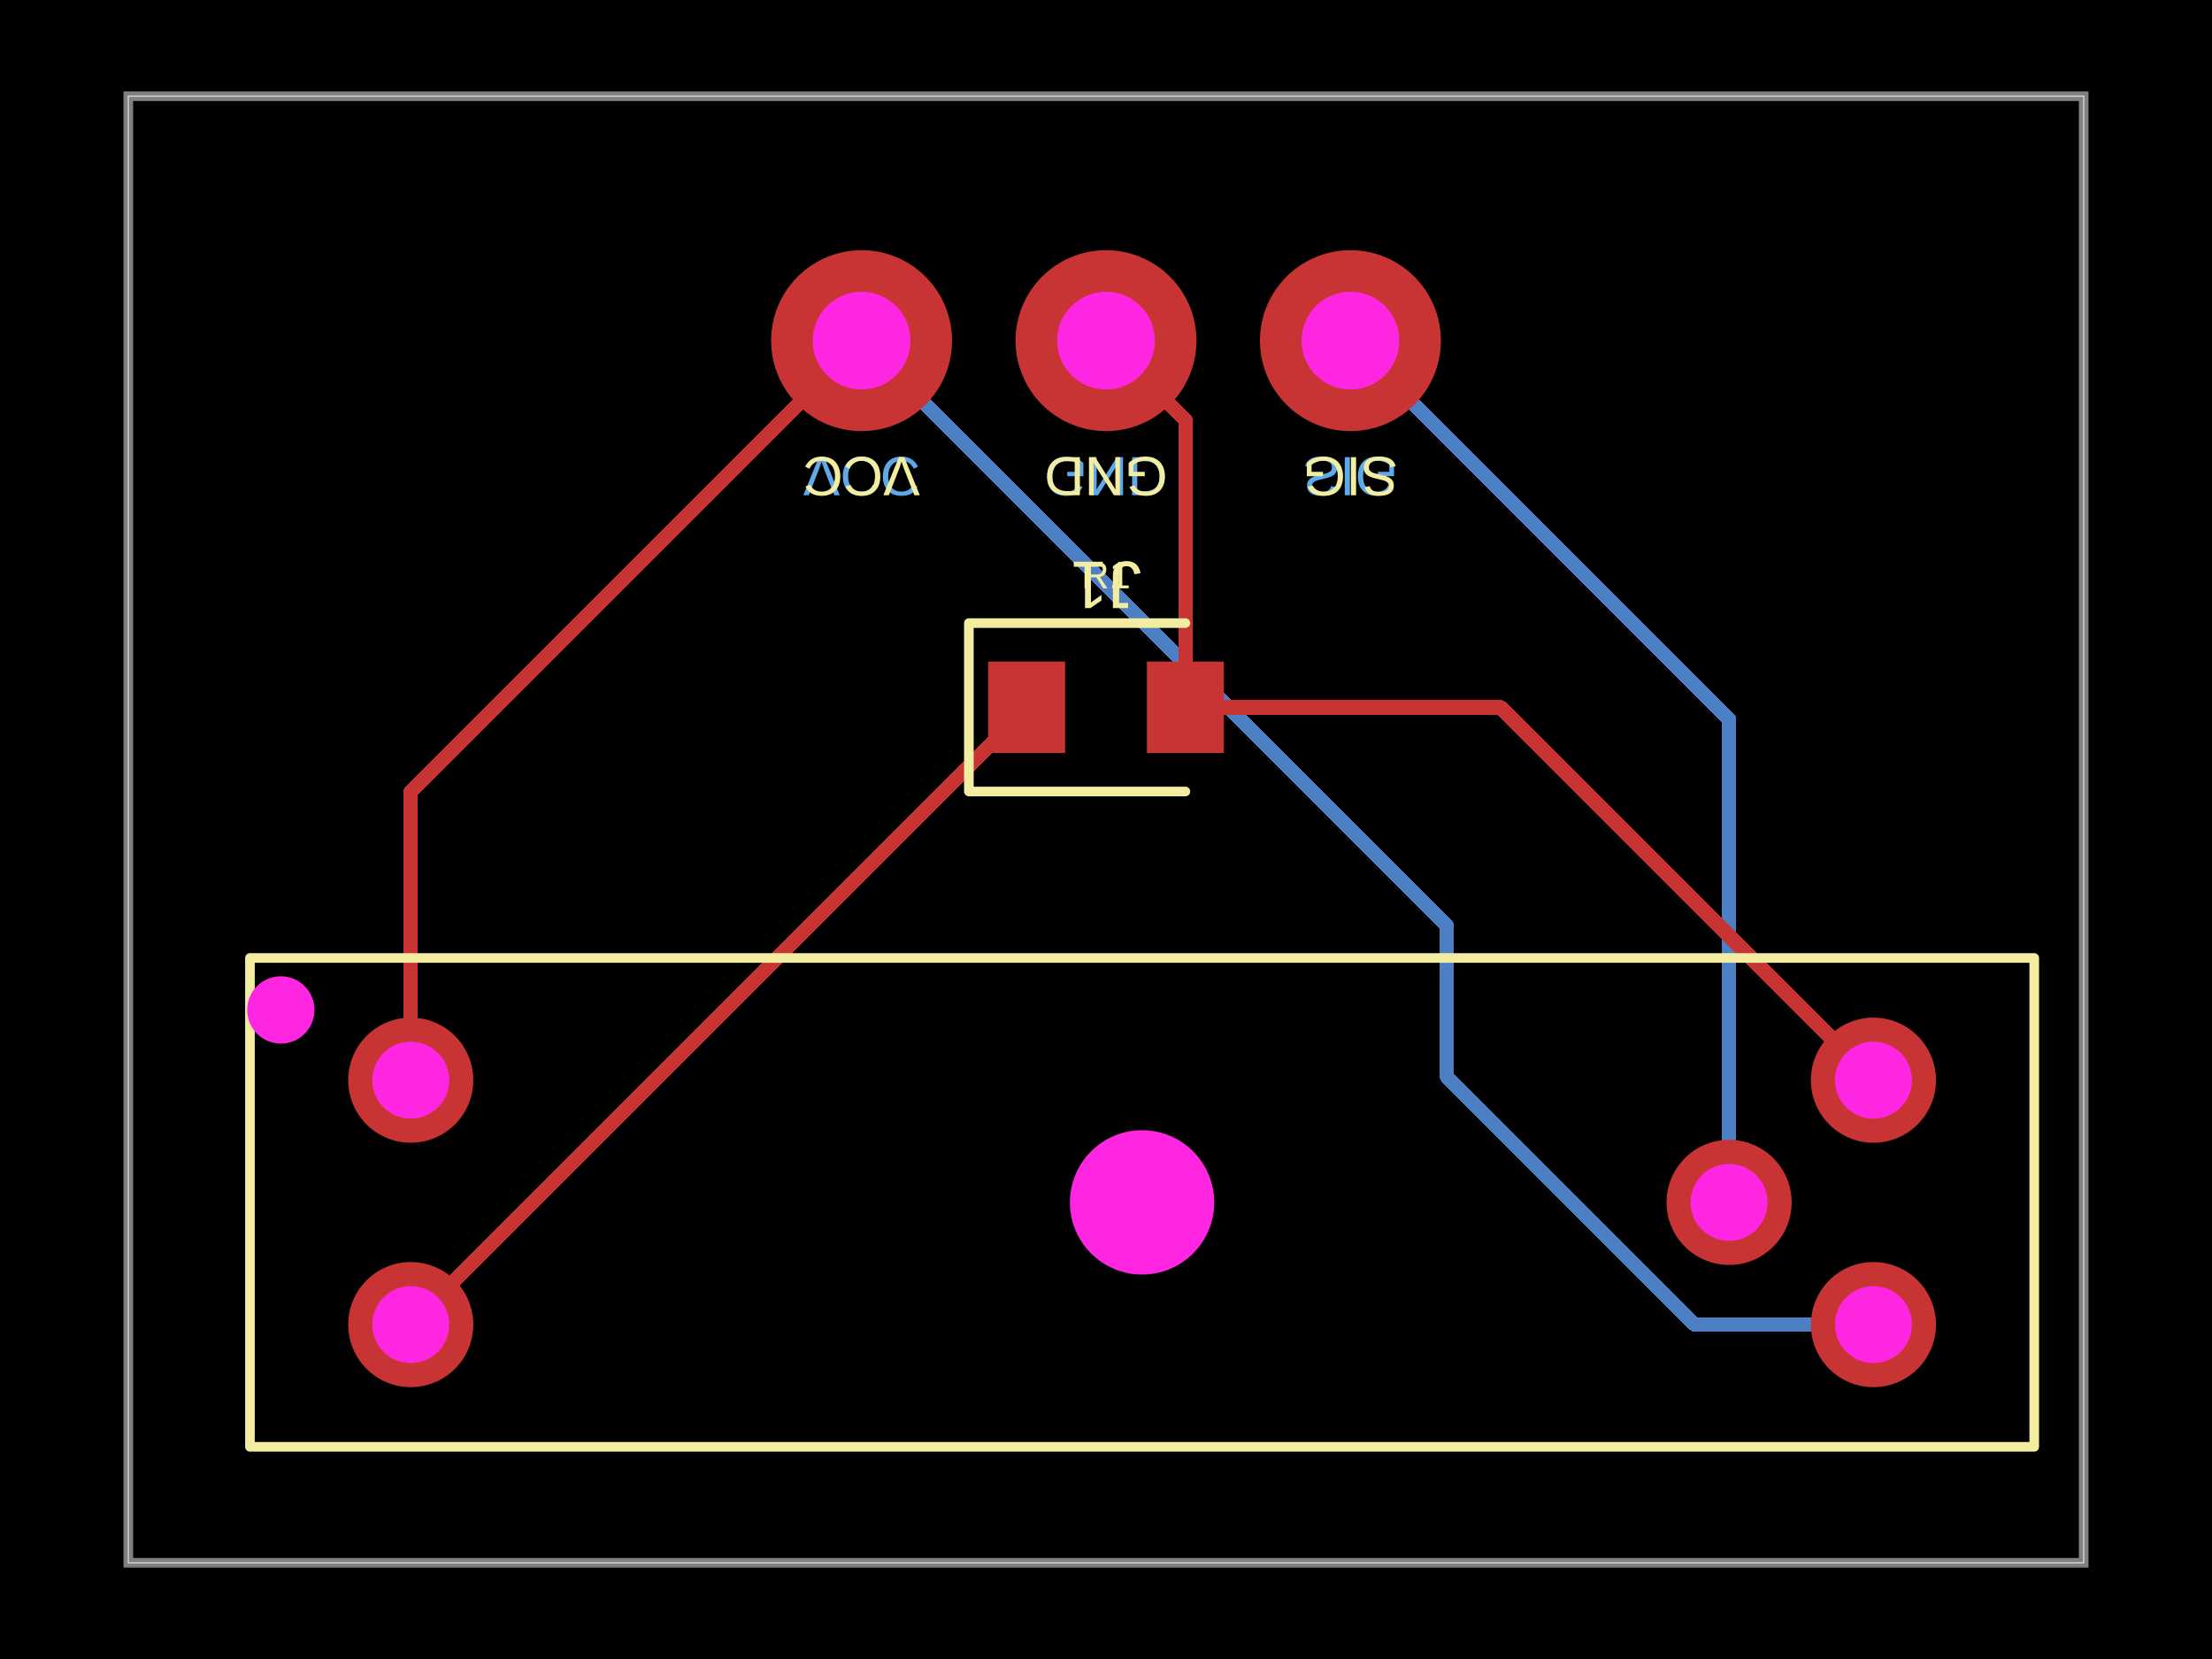
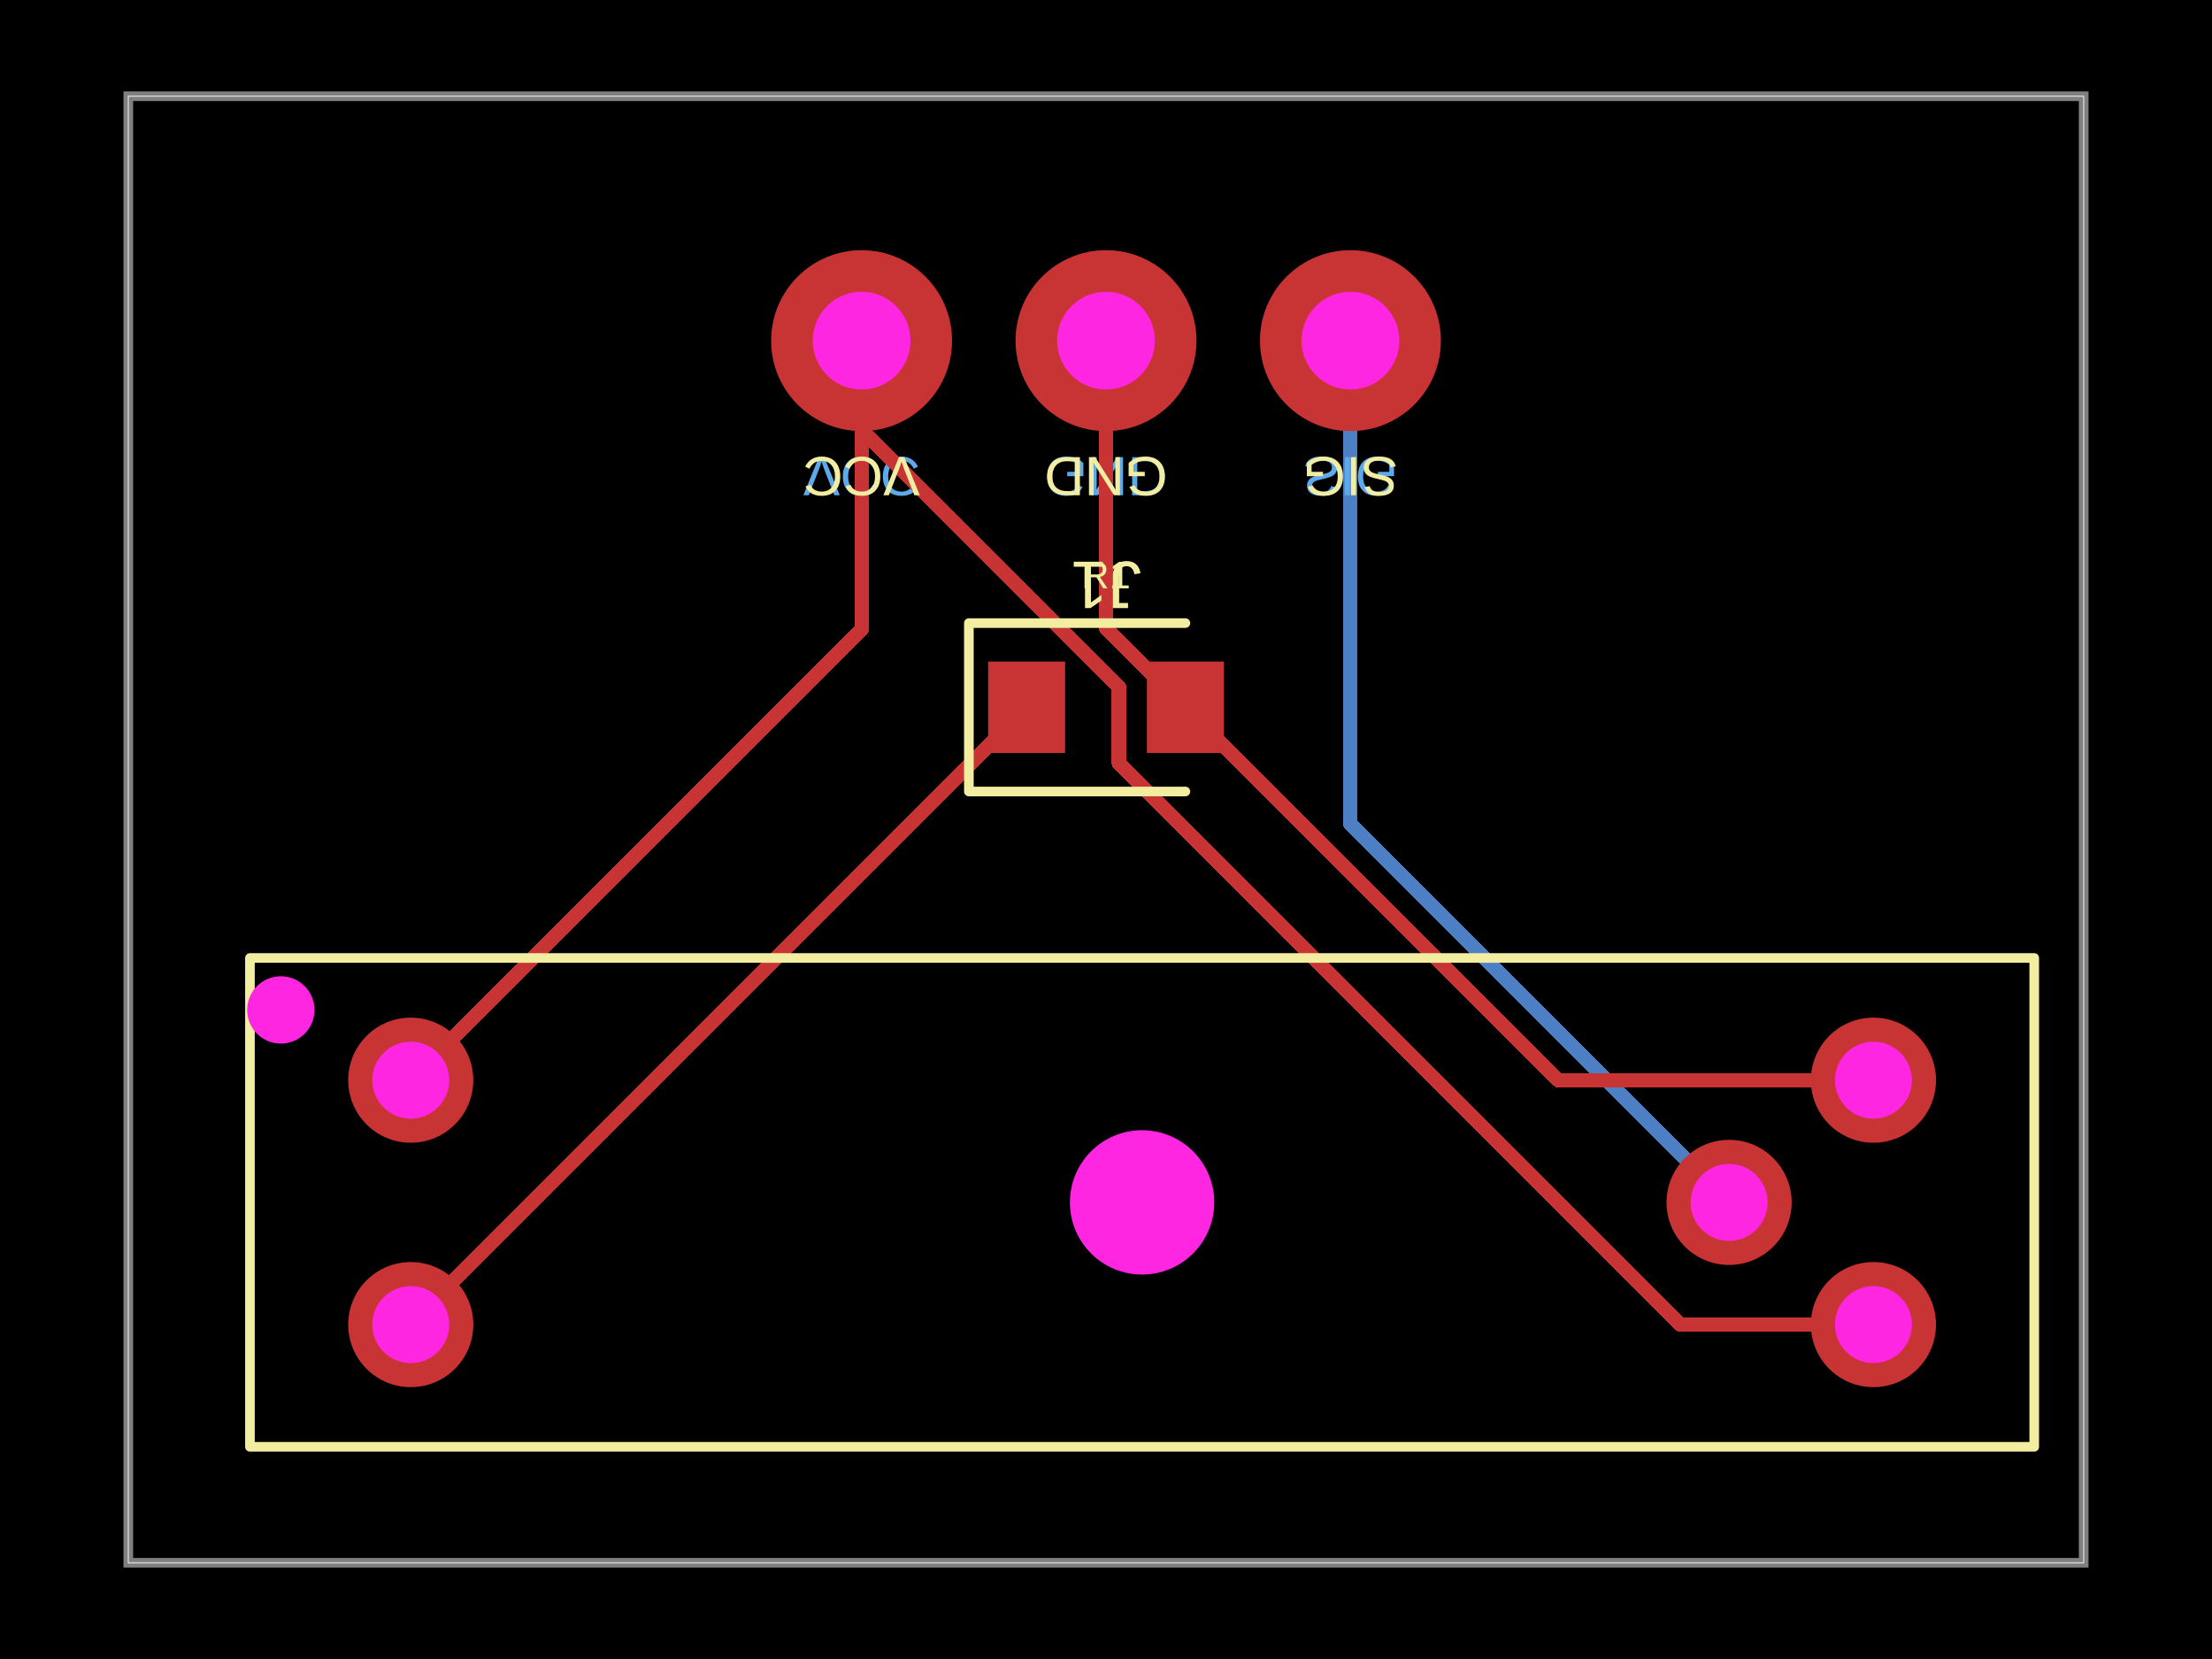
- <svg xmlns="http://www.w3.org/2000/svg" width="800" height="600" data-software-used-string="@tscircuit/core@0.0.931">
+ <svg xmlns="http://www.w3.org/2000/svg" width="800" height="600" data-software-used-string="@tscircuit/core@0.0.955">
  <style />
  <rect class="boundary" x="0" y="0" fill="#000" width="800" height="600" data-type="pcb_background" data-pcb-layer="global" />
  <rect class="pcb-boundary" fill="none" stroke="#fff" stroke-width="0.3" x="46.404" y="34.803" width="707.193" height="530.394" data-type="pcb_boundary" data-pcb-layer="global" />
  <path class="pcb-board" d="M 46.404 565.197 L 753.596 565.197 L 753.596 34.803 L 46.404 34.803 Z" fill="none" stroke="rgba(255, 255, 255, 0.5)" stroke-width="3.48" data-type="pcb_board" data-pcb-layer="board" />
-   <path class="pcb-trace" stroke="rgb(77, 127, 196)" fill="none" d="M 625.35 434.861 L 625.35 260.153" stroke-width="5.22" stroke-linecap="round" stroke-linejoin="round" shape-rendering="crispEdges" data-type="pcb_trace" data-pcb-layer="bottom" />
-   <path class="pcb-trace" stroke="rgb(77, 127, 196)" fill="none" d="M 625.35 260.153 L 488.399 123.202" stroke-width="5.22" stroke-linecap="round" stroke-linejoin="round" shape-rendering="crispEdges" data-type="pcb_trace" data-pcb-layer="bottom" />
-   <path class="pcb-trace" stroke="rgb(77, 127, 196)" fill="none" d="M 677.55 479.06 L 612.963 479.06" stroke-width="5.22" stroke-linecap="round" stroke-linejoin="round" shape-rendering="crispEdges" data-type="pcb_trace" data-pcb-layer="bottom" />
-   <path class="pcb-trace" stroke="rgb(77, 127, 196)" fill="none" d="M 612.963 479.06 L 523.284 389.382" stroke-width="5.22" stroke-linecap="round" stroke-linejoin="round" shape-rendering="crispEdges" data-type="pcb_trace" data-pcb-layer="bottom" />
-   <path class="pcb-trace" stroke="rgb(77, 127, 196)" fill="none" d="M 523.284 389.382 L 523.284 334.885" stroke-width="5.22" stroke-linecap="round" stroke-linejoin="round" shape-rendering="crispEdges" data-type="pcb_trace" data-pcb-layer="bottom" />
-   <path class="pcb-trace" stroke="rgb(77, 127, 196)" fill="none" d="M 523.284 334.885 L 311.601 123.202" stroke-width="5.22" stroke-linecap="round" stroke-linejoin="round" shape-rendering="crispEdges" data-type="pcb_trace" data-pcb-layer="bottom" />
+   <path class="pcb-trace" stroke="rgb(77, 127, 196)" fill="none" d="M 488.399 123.202 L 488.399 297.909" stroke-width="5.22" stroke-linecap="round" stroke-linejoin="round" shape-rendering="crispEdges" data-type="pcb_trace" data-pcb-layer="bottom" />
+   <path class="pcb-trace" stroke="rgb(77, 127, 196)" fill="none" d="M 488.399 297.909 L 625.35 434.861" stroke-width="5.22" stroke-linecap="round" stroke-linejoin="round" shape-rendering="crispEdges" data-type="pcb_trace" data-pcb-layer="bottom" />
  <text x="0" y="0" dx="0" dy="0" fill="#5da9e9" font-family="Arial, sans-serif" font-size="20.046" text-anchor="middle" dominant-baseline="central" transform="matrix(1,1.2246467991473532e-16,1.2246467991473532e-16,-1,488.3991,172.2738)" class="pcb-silkscreen-text pcb-silkscreen-bottom" data-pcb-silkscreen-text-id="pcb_component_2" stroke="none" data-type="pcb_silkscreen_text" data-pcb-layer="bottom">SIG</text>
  <text x="0" y="0" dx="0" dy="0" fill="#5da9e9" font-family="Arial, sans-serif" font-size="20.046" text-anchor="middle" dominant-baseline="central" transform="matrix(1,1.2246467991473532e-16,1.2246467991473532e-16,-1,400,172.2738)" class="pcb-silkscreen-text pcb-silkscreen-bottom" data-pcb-silkscreen-text-id="pcb_component_2" stroke="none" data-type="pcb_silkscreen_text" data-pcb-layer="bottom">GND</text>
  <text x="0" y="0" dx="0" dy="0" fill="#5da9e9" font-family="Arial, sans-serif" font-size="20.046" text-anchor="middle" dominant-baseline="central" transform="matrix(1,1.2246467991473532e-16,1.2246467991473532e-16,-1,311.6009,172.2738)" class="pcb-silkscreen-text pcb-silkscreen-bottom" data-pcb-silkscreen-text-id="pcb_component_2" stroke="none" data-type="pcb_silkscreen_text" data-pcb-layer="bottom">VCC</text>
  <rect class="pcb-pad" fill="rgb(200, 52, 52)" x="357.367" y="239.269" width="27.842" height="33.063" data-type="pcb_smtpad" data-pcb-layer="top" />
  <rect class="pcb-pad" fill="rgb(200, 52, 52)" x="414.791" y="239.269" width="27.842" height="33.063" data-type="pcb_smtpad" data-pcb-layer="top" />
-   <path class="pcb-trace" stroke="rgb(200, 52, 52)" fill="none" d="M 428.712 255.8 L 428.712 151.914" stroke-width="5.22" stroke-linecap="round" stroke-linejoin="round" shape-rendering="crispEdges" data-type="pcb_trace" data-pcb-layer="top" />
-   <path class="pcb-trace" stroke="rgb(200, 52, 52)" fill="none" d="M 428.712 151.914 L 400 123.202" stroke-width="5.22" stroke-linecap="round" stroke-linejoin="round" shape-rendering="crispEdges" data-type="pcb_trace" data-pcb-layer="top" />
-   <path class="pcb-trace" stroke="rgb(200, 52, 52)" fill="none" d="M 428.712 255.8 L 542.689 255.8" stroke-width="5.22" stroke-linecap="round" stroke-linejoin="round" shape-rendering="crispEdges" data-type="pcb_trace" data-pcb-layer="top" />
-   <path class="pcb-trace" stroke="rgb(200, 52, 52)" fill="none" d="M 542.689 255.8 L 677.55 390.661" stroke-width="5.22" stroke-linecap="round" stroke-linejoin="round" shape-rendering="crispEdges" data-type="pcb_trace" data-pcb-layer="top" />
-   <path class="pcb-trace" stroke="rgb(200, 52, 52)" fill="none" d="M 148.552 390.661 L 148.552 286.25" stroke-width="5.22" stroke-linecap="round" stroke-linejoin="round" shape-rendering="crispEdges" data-type="pcb_trace" data-pcb-layer="top" />
-   <path class="pcb-trace" stroke="rgb(200, 52, 52)" fill="none" d="M 148.552 286.25 L 311.601 123.202" stroke-width="5.22" stroke-linecap="round" stroke-linejoin="round" shape-rendering="crispEdges" data-type="pcb_trace" data-pcb-layer="top" />
-   <path class="pcb-trace" stroke="rgb(200, 52, 52)" fill="none" d="M 371.288 255.8 L 371.288 256.325" stroke-width="5.22" stroke-linecap="round" stroke-linejoin="round" shape-rendering="crispEdges" data-type="pcb_trace" data-pcb-layer="top" />
-   <path class="pcb-trace" stroke="rgb(200, 52, 52)" fill="none" d="M 371.288 256.325 L 148.552 479.06" stroke-width="5.22" stroke-linecap="round" stroke-linejoin="round" shape-rendering="crispEdges" data-type="pcb_trace" data-pcb-layer="top" />
+   <path class="pcb-trace" stroke="rgb(200, 52, 52)" fill="none" d="M 400 123.202 L 400 227.088" stroke-width="5.22" stroke-linecap="round" stroke-linejoin="round" shape-rendering="crispEdges" data-type="pcb_trace" data-pcb-layer="top" />
+   <path class="pcb-trace" stroke="rgb(200, 52, 52)" fill="none" d="M 400 227.088 L 428.712 255.8" stroke-width="5.22" stroke-linecap="round" stroke-linejoin="round" shape-rendering="crispEdges" data-type="pcb_trace" data-pcb-layer="top" />
+   <path class="pcb-trace" stroke="rgb(200, 52, 52)" fill="none" d="M 677.55 390.661 L 563.573 390.661" stroke-width="5.22" stroke-linecap="round" stroke-linejoin="round" shape-rendering="crispEdges" data-type="pcb_trace" data-pcb-layer="top" />
+   <path class="pcb-trace" stroke="rgb(200, 52, 52)" fill="none" d="M 563.573 390.661 L 428.712 255.8" stroke-width="5.22" stroke-linecap="round" stroke-linejoin="round" shape-rendering="crispEdges" data-type="pcb_trace" data-pcb-layer="top" />
+   <path class="pcb-trace" stroke="rgb(200, 52, 52)" fill="none" d="M 311.601 123.202 L 311.601 227.613" stroke-width="5.22" stroke-linecap="round" stroke-linejoin="round" shape-rendering="crispEdges" data-type="pcb_trace" data-pcb-layer="top" />
+   <path class="pcb-trace" stroke="rgb(200, 52, 52)" fill="none" d="M 311.601 227.613 L 148.552 390.661" stroke-width="5.22" stroke-linecap="round" stroke-linejoin="round" shape-rendering="crispEdges" data-type="pcb_trace" data-pcb-layer="top" />
+   <path class="pcb-trace" stroke="rgb(200, 52, 52)" fill="none" d="M 311.601 123.202 L 311.601 155.29" stroke-width="5.22" stroke-linecap="round" stroke-linejoin="round" shape-rendering="crispEdges" data-type="pcb_trace" data-pcb-layer="top" />
+   <path class="pcb-trace" stroke="rgb(200, 52, 52)" fill="none" d="M 311.601 155.29 L 387.346 231.035" stroke-width="5.22" stroke-linecap="round" stroke-linejoin="round" shape-rendering="crispEdges" data-type="pcb_trace" data-pcb-layer="top" />
+   <path class="pcb-trace" stroke="rgb(200, 52, 52)" fill="none" d="M 387.346 231.035 L 404.653 248.342" stroke-width="5.22" stroke-linecap="round" stroke-linejoin="round" shape-rendering="crispEdges" data-type="pcb_trace" data-pcb-layer="top" />
+   <path class="pcb-trace" stroke="rgb(200, 52, 52)" fill="none" d="M 404.653 248.342 L 404.653 276.063" stroke-width="5.22" stroke-linecap="round" stroke-linejoin="round" shape-rendering="crispEdges" data-type="pcb_trace" data-pcb-layer="top" />
+   <path class="pcb-trace" stroke="rgb(200, 52, 52)" fill="none" d="M 404.653 276.063 L 607.651 479.06" stroke-width="5.22" stroke-linecap="round" stroke-linejoin="round" shape-rendering="crispEdges" data-type="pcb_trace" data-pcb-layer="top" />
+   <path class="pcb-trace" stroke="rgb(200, 52, 52)" fill="none" d="M 607.651 479.06 L 677.55 479.06" stroke-width="5.22" stroke-linecap="round" stroke-linejoin="round" shape-rendering="crispEdges" data-type="pcb_trace" data-pcb-layer="top" />
+   <path class="pcb-trace" stroke="rgb(200, 52, 52)" fill="none" d="M 148.552 479.06 L 148.552 478.536" stroke-width="5.22" stroke-linecap="round" stroke-linejoin="round" shape-rendering="crispEdges" data-type="pcb_trace" data-pcb-layer="top" />
+   <path class="pcb-trace" stroke="rgb(200, 52, 52)" fill="none" d="M 148.552 478.536 L 371.288 255.8" stroke-width="5.22" stroke-linecap="round" stroke-linejoin="round" shape-rendering="crispEdges" data-type="pcb_trace" data-pcb-layer="top" />
  <path class="pcb-silkscreen pcb-silkscreen-top" d="M 90.396 346.463 L 90.396 523.262 L 735.71 523.262 L 735.71 346.463 L 90.396 346.463 Z" fill="none" stroke="#f2eda1" stroke-width="3.48" stroke-linecap="round" stroke-linejoin="round" data-pcb-component-id="pcb_component_0" data-pcb-silkscreen-path-id="pcb_silkscreen_path_0" data-type="pcb_silkscreen_path" data-pcb-layer="top" />
  <path class="pcb-silkscreen pcb-silkscreen-top" d="M 428.712 225.348 L 350.406 225.348 L 350.406 286.253 L 428.712 286.253" fill="none" stroke="#f2eda1" stroke-width="3.48" stroke-linecap="round" stroke-linejoin="round" data-pcb-component-id="pcb_component_1" data-pcb-silkscreen-path-id="pcb_silkscreen_path_1" data-type="pcb_silkscreen_path" data-pcb-layer="top" />
  <text x="0" y="0" dx="0" dy="0" fill="#f2eda1" font-family="Arial, sans-serif" font-size="13.921" text-anchor="middle" dominant-baseline="central" transform="matrix(1,0,0,1,400,207.9466)" class="pcb-silkscreen-text pcb-silkscreen-top" data-pcb-silkscreen-text-id="pcb_component_1" stroke="none" data-type="pcb_silkscreen_text" data-pcb-layer="top">R1</text>
  <text x="0" y="0" dx="0" dy="0" fill="#f2eda1" font-family="Arial, sans-serif" font-size="20.046" text-anchor="middle" dominant-baseline="central" transform="matrix(-1,-1.2246467991473532e-16,1.2246467991473532e-16,-1,488.3991,172.2738)" class="pcb-silkscreen-text pcb-silkscreen-top" data-pcb-silkscreen-text-id="pcb_component_2" stroke="none" data-type="pcb_silkscreen_text" data-pcb-layer="top">SIG</text>
  <text x="0" y="0" dx="0" dy="0" fill="#f2eda1" font-family="Arial, sans-serif" font-size="20.046" text-anchor="middle" dominant-baseline="central" transform="matrix(-1,-1.2246467991473532e-16,1.2246467991473532e-16,-1,400,172.2738)" class="pcb-silkscreen-text pcb-silkscreen-top" data-pcb-silkscreen-text-id="pcb_component_2" stroke="none" data-type="pcb_silkscreen_text" data-pcb-layer="top">GND</text>
  <text x="0" y="0" dx="0" dy="0" fill="#f2eda1" font-family="Arial, sans-serif" font-size="20.046" text-anchor="middle" dominant-baseline="central" transform="matrix(-1,-1.2246467991473532e-16,1.2246467991473532e-16,-1,311.6009,172.2738)" class="pcb-silkscreen-text pcb-silkscreen-top" data-pcb-silkscreen-text-id="pcb_component_2" stroke="none" data-type="pcb_silkscreen_text" data-pcb-layer="top">VCC</text>
  <text x="0" y="0" dx="0" dy="0" fill="#f2eda1" font-family="Arial, sans-serif" font-size="24.362" text-anchor="middle" dominant-baseline="central" transform="matrix(-1,-1.2246467991473532e-16,1.2246467991473532e-16,-1,400,211.6009)" class="pcb-silkscreen-text pcb-silkscreen-top" data-pcb-silkscreen-text-id="pcb_component_2" stroke="none" data-type="pcb_silkscreen_text" data-pcb-layer="top">J1</text>
  <g data-type="pcb_plated_hole" data-pcb-layer="through">
    <circle class="pcb-hole-outer" fill="rgb(200, 52, 52)" cx="148.552" cy="390.661" r="22.622" data-type="pcb_plated_hole" data-pcb-layer="top" />
    <circle class="pcb-hole-inner" fill="#FF26E2" cx="148.552" cy="390.661" r="13.921" data-type="pcb_plated_hole_drill" data-pcb-layer="drill" />
  </g>
  <g data-type="pcb_plated_hole" data-pcb-layer="through">
    <circle class="pcb-hole-outer" fill="rgb(200, 52, 52)" cx="148.552" cy="479.06" r="22.622" data-type="pcb_plated_hole" data-pcb-layer="top" />
    <circle class="pcb-hole-inner" fill="#FF26E2" cx="148.552" cy="479.06" r="13.921" data-type="pcb_plated_hole_drill" data-pcb-layer="drill" />
  </g>
  <g data-type="pcb_plated_hole" data-pcb-layer="through">
    <circle class="pcb-hole-outer" fill="rgb(200, 52, 52)" cx="677.55" cy="479.06" r="22.622" data-type="pcb_plated_hole" data-pcb-layer="top" />
    <circle class="pcb-hole-inner" fill="#FF26E2" cx="677.55" cy="479.06" r="13.921" data-type="pcb_plated_hole_drill" data-pcb-layer="drill" />
  </g>
  <g data-type="pcb_plated_hole" data-pcb-layer="through">
    <circle class="pcb-hole-outer" fill="rgb(200, 52, 52)" cx="625.35" cy="434.861" r="22.622" data-type="pcb_plated_hole" data-pcb-layer="top" />
    <circle class="pcb-hole-inner" fill="#FF26E2" cx="625.35" cy="434.861" r="13.921" data-type="pcb_plated_hole_drill" data-pcb-layer="drill" />
  </g>
  <g data-type="pcb_plated_hole" data-pcb-layer="through">
    <circle class="pcb-hole-outer" fill="rgb(200, 52, 52)" cx="677.55" cy="390.661" r="22.622" data-type="pcb_plated_hole" data-pcb-layer="top" />
    <circle class="pcb-hole-inner" fill="#FF26E2" cx="677.55" cy="390.661" r="13.921" data-type="pcb_plated_hole_drill" data-pcb-layer="drill" />
  </g>
  <g data-type="pcb_plated_hole" data-pcb-layer="through">
    <circle class="pcb-hole-outer" fill="rgb(200, 52, 52)" cx="488.399" cy="123.202" r="32.715" data-type="pcb_plated_hole" data-pcb-layer="top" />
    <circle class="pcb-hole-inner" fill="#FF26E2" cx="488.399" cy="123.202" r="17.68" data-type="pcb_plated_hole_drill" data-pcb-layer="drill" />
  </g>
  <g data-type="pcb_plated_hole" data-pcb-layer="through">
    <circle class="pcb-hole-outer" fill="rgb(200, 52, 52)" cx="400" cy="123.202" r="32.715" data-type="pcb_plated_hole" data-pcb-layer="top" />
    <circle class="pcb-hole-inner" fill="#FF26E2" cx="400" cy="123.202" r="17.68" data-type="pcb_plated_hole_drill" data-pcb-layer="drill" />
  </g>
  <g data-type="pcb_plated_hole" data-pcb-layer="through">
    <circle class="pcb-hole-outer" fill="rgb(200, 52, 52)" cx="311.601" cy="123.202" r="32.715" data-type="pcb_plated_hole" data-pcb-layer="top" />
    <circle class="pcb-hole-inner" fill="#FF26E2" cx="311.601" cy="123.202" r="17.68" data-type="pcb_plated_hole_drill" data-pcb-layer="drill" />
  </g>
  <circle class="pcb-hole" cx="413.051" cy="434.861" r="26.102" fill="#FF26E2" data-type="pcb_hole" data-pcb-layer="drill" />
  <circle class="pcb-hole" cx="101.568" cy="365.255" r="12.181" fill="#FF26E2" data-type="pcb_hole" data-pcb-layer="drill" />
</svg>
